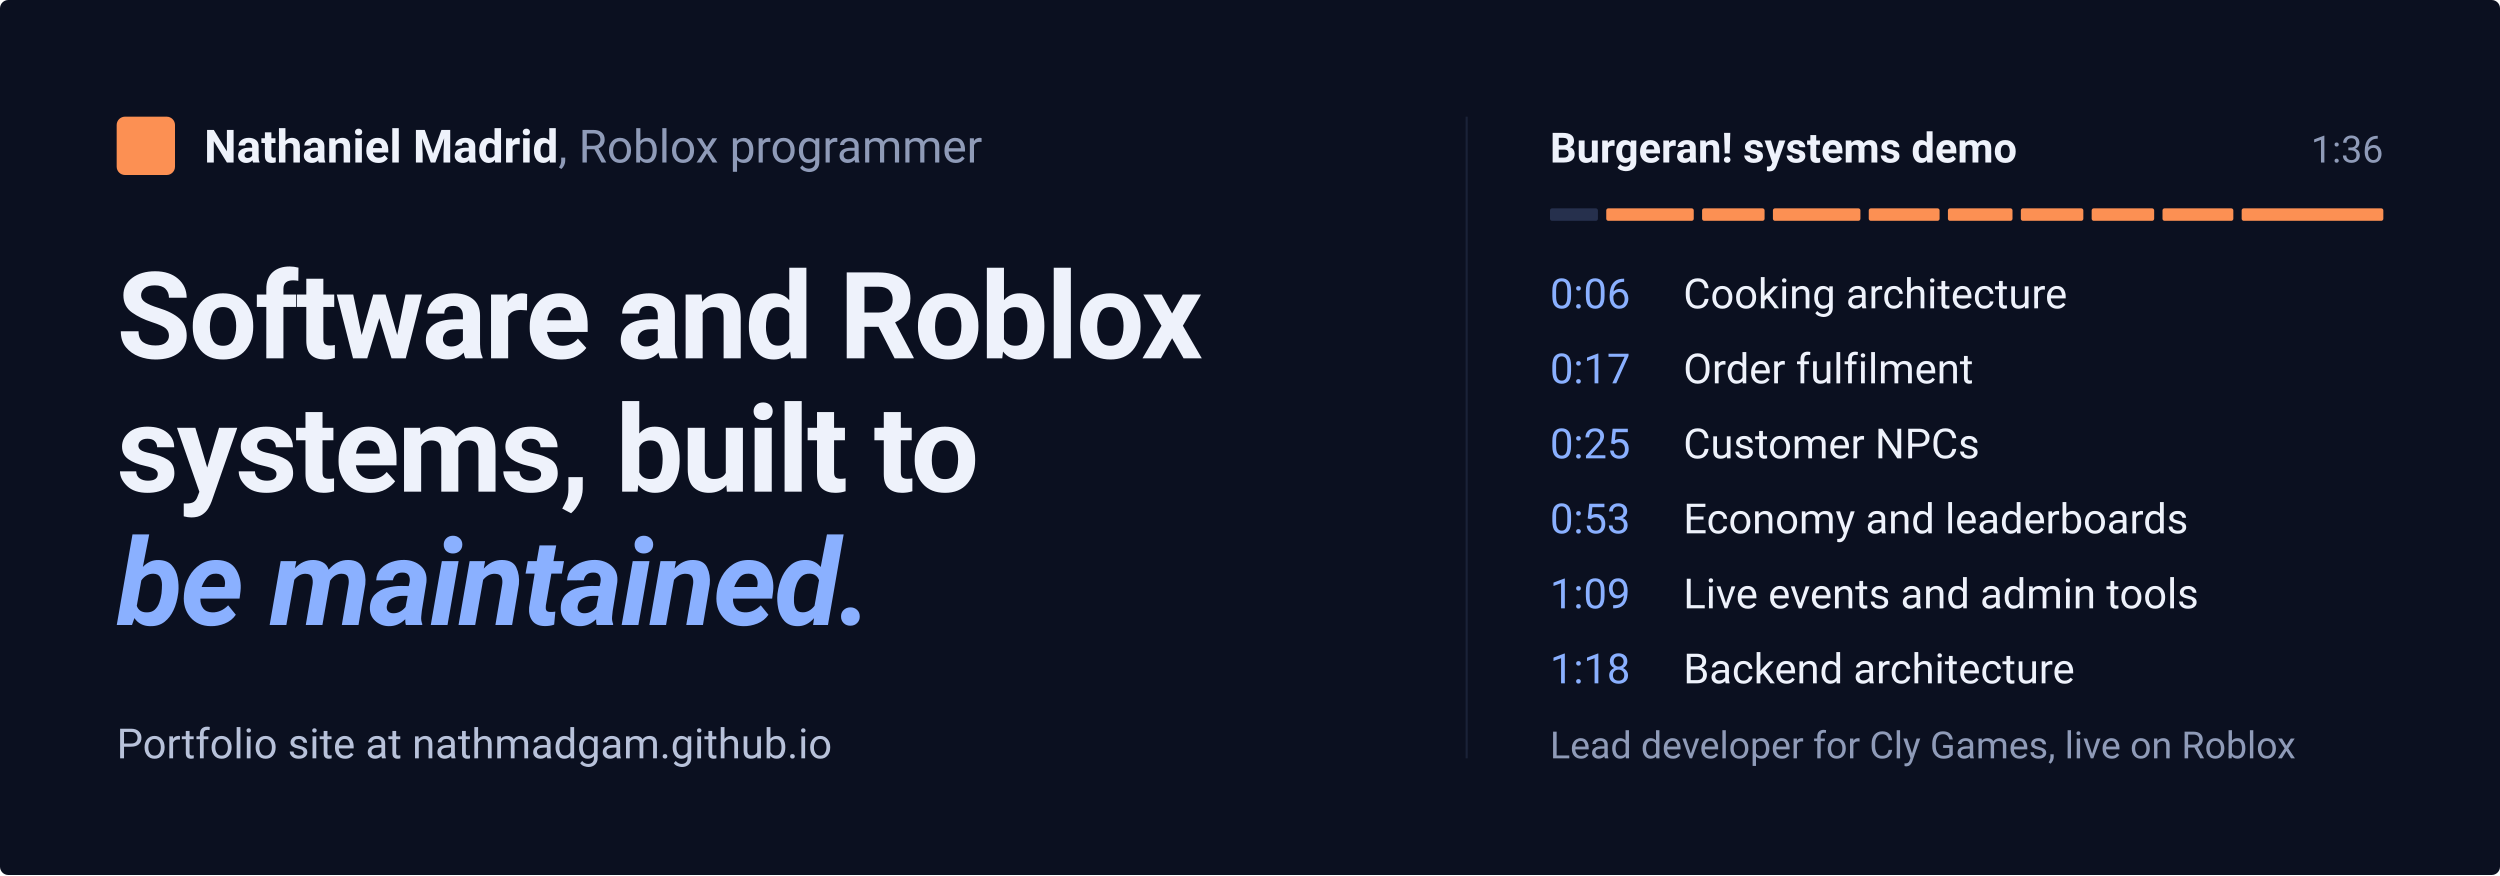
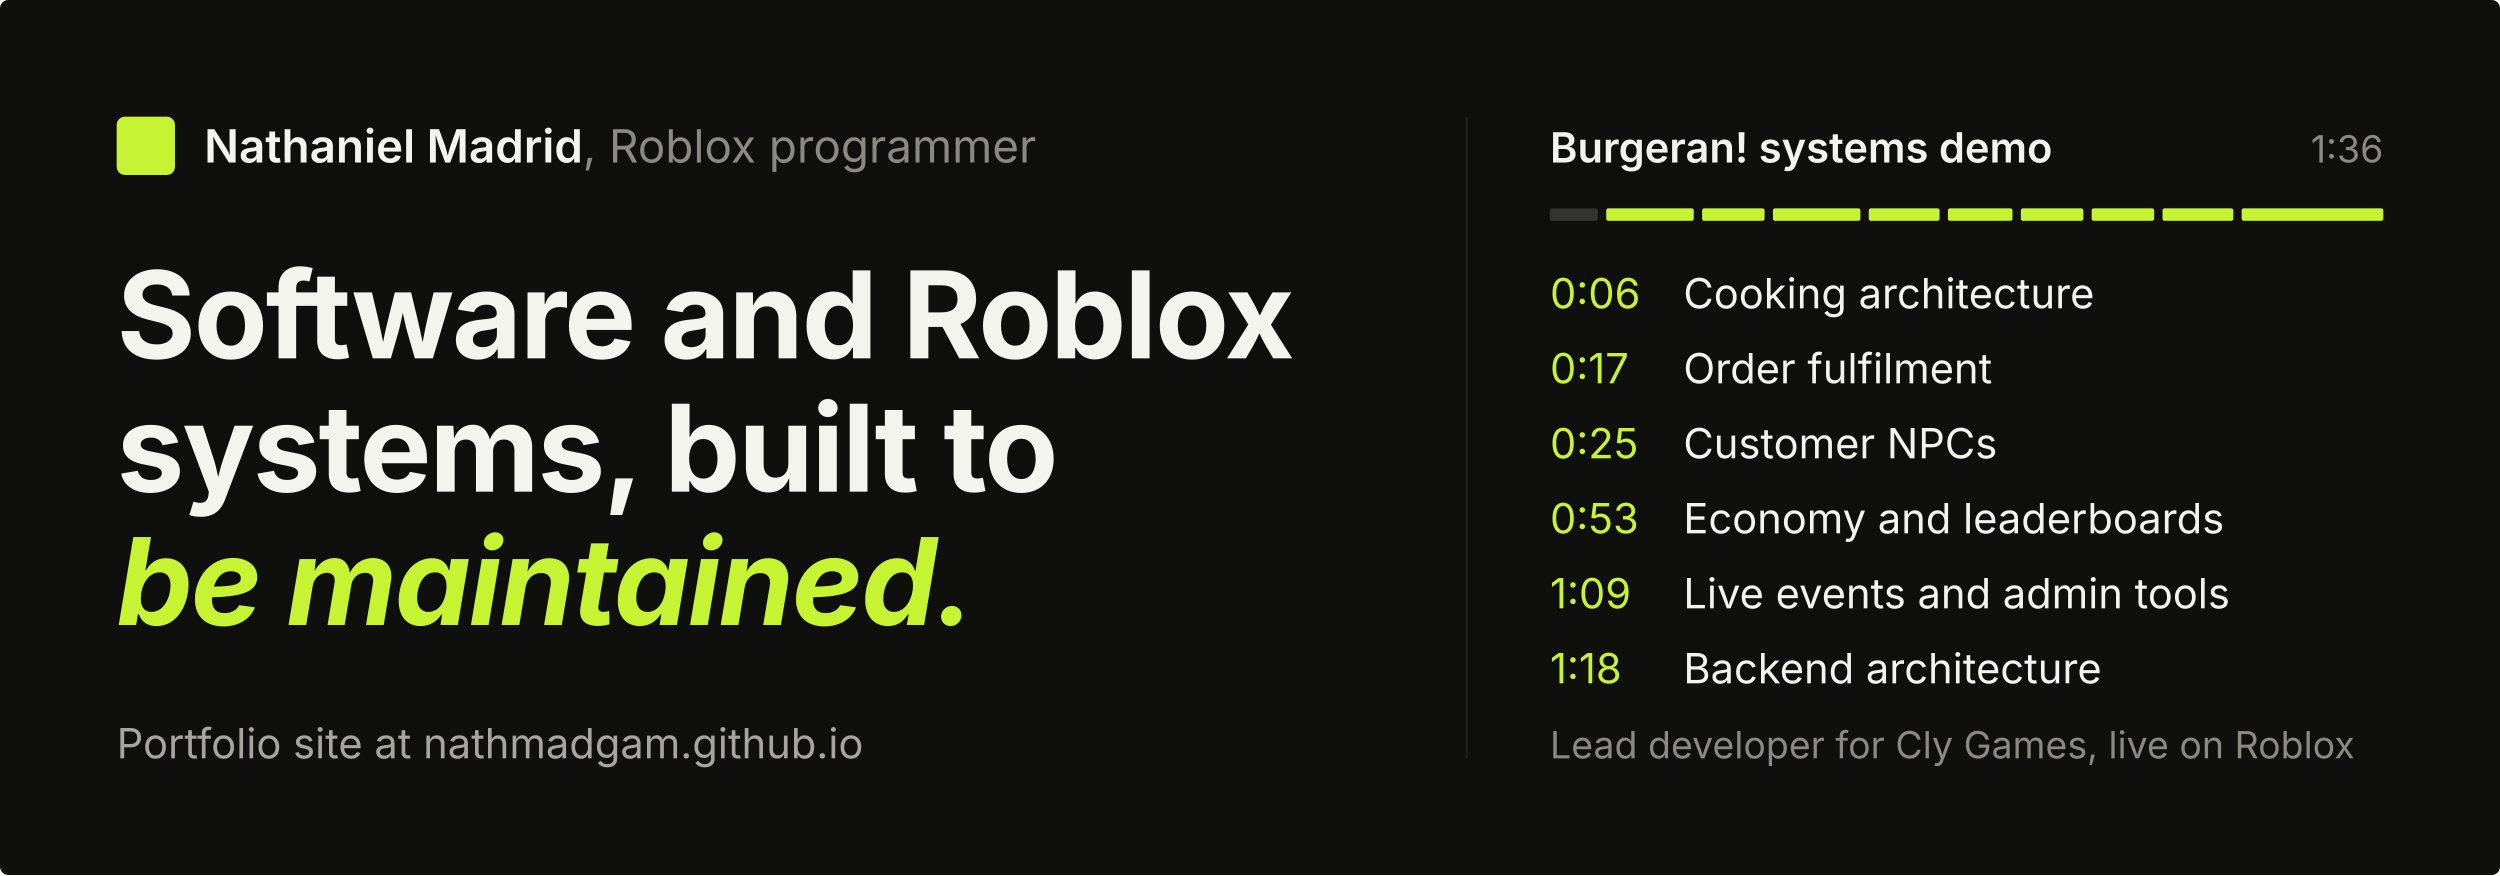
<svg xmlns="http://www.w3.org/2000/svg" width="1200" height="420" viewBox="0 0 1200 420" role="img" aria-labelledby="title desc">
-   <rect width="1200" height="420" rx="4" fill="#0b1020" />
-   <g id="title-block" font-family="'Source Sans 3', 'Source Sans Pro', 'Segoe UI', -apple-system, BlinkMacSystemFont, Roboto, Arial, sans-serif">
-     <rect x="56" y="56" width="28" height="28" rx="4" fill="#fc9053" />
-     <text x="98" y="78" font-size="22" font-weight="600" fill="#eef2fb">Nathaniel Madrid<tspan font-weight="400" fill="#8f9bb8">, Roblox programmer</tspan>
+   <rect width="1200" height="420" rx="4" fill="#0f0f0e" />
+   <g id="title-block" font-family="Overpass, Inter, 'Segoe UI', -apple-system, BlinkMacSystemFont, Roboto, Arial, sans-serif">
+     <rect x="56" y="56" width="28" height="28" rx="4" fill="#c6f432" />
+     <text x="98" y="78" font-size="22" font-weight="600" fill="#f4f4ef">Nathaniel Madrid<tspan font-weight="400" fill="#8a8a82">, Roblox programmer</tspan>
    </text>
-     <text font-size="58" font-weight="700" fill="#eef2fb" letter-spacing="-1">
+     <text font-size="58" font-weight="700" fill="#f4f4ef" letter-spacing="-1">
      <tspan x="56" y="172">Software and Roblox</tspan>
      <tspan x="56" y="236">systems, built to</tspan>
-       <tspan x="56" y="300" font-style="italic" fill="#8ab0ff">be maintained.</tspan>
+       <tspan x="56" y="300" font-style="italic" fill="#c6f432">be maintained.</tspan>
    </text>
-     <text x="56" y="364" font-size="20" fill="#b8c2da">Portfolio site at nathmadgam.github.io</text>
+     <text x="56" y="364" font-size="20" fill="#a6a69e">Portfolio site at nathmadgam.github.io</text>
  </g>
-   <g id="project-proof" transform="translate(744 56)" font-family="'Source Sans 3', 'Source Sans Pro', 'Segoe UI', -apple-system, BlinkMacSystemFont, Roboto, Arial, sans-serif">
-     <line x1="-40" y1="0" x2="-40" y2="308" stroke="#1a2238" stroke-width="1" />
-     <text x="0" y="22" font-size="20" font-weight="600" fill="#eef2fb">Burgeran! systems demo</text>
-     <text x="400" y="22" font-size="18" fill="#8f9bb8" text-anchor="end">1:36</text>
+   <g id="project-proof" transform="translate(744 56)" font-family="Overpass, Inter, 'Segoe UI', -apple-system, BlinkMacSystemFont, Roboto, Arial, sans-serif">
+     <line x1="-40" y1="0" x2="-40" y2="308" stroke="#222220" stroke-width="1" />
+     <text x="0" y="22" font-size="20" font-weight="600" fill="#f4f4ef">Burgeran! systems demo</text>
+     <text x="400" y="22" font-size="18" fill="#8a8a82" text-anchor="end">1:36</text>
    <g transform="translate(0 44)">
-       <rect x="0" width="23" height="6" rx="1" fill="#26304d" />
-       <rect x="27" width="42" height="6" rx="1" fill="#fc9053" />
-       <rect x="73" width="30" height="6" rx="1" fill="#fc9053" />
-       <rect x="107" width="42" height="6" rx="1" fill="#fc9053" />
-       <rect x="153" width="34" height="6" rx="1" fill="#fc9053" />
-       <rect x="191" width="31" height="6" rx="1" fill="#fc9053" />
-       <rect x="226" width="30" height="6" rx="1" fill="#fc9053" />
-       <rect x="260" width="30" height="6" rx="1" fill="#fc9053" />
-       <rect x="294" width="34" height="6" rx="1" fill="#fc9053" />
-       <rect x="332" width="68" height="6" rx="1" fill="#fc9053" />
+       <rect x="0" width="23" height="6" rx="1" fill="#33332f" />
+       <rect x="27" width="42" height="6" rx="1" fill="#c6f432" />
+       <rect x="73" width="30" height="6" rx="1" fill="#c6f432" />
+       <rect x="107" width="42" height="6" rx="1" fill="#c6f432" />
+       <rect x="153" width="34" height="6" rx="1" fill="#c6f432" />
+       <rect x="191" width="31" height="6" rx="1" fill="#c6f432" />
+       <rect x="226" width="30" height="6" rx="1" fill="#c6f432" />
+       <rect x="260" width="30" height="6" rx="1" fill="#c6f432" />
+       <rect x="294" width="34" height="6" rx="1" fill="#c6f432" />
+       <rect x="332" width="68" height="6" rx="1" fill="#c6f432" />
    </g>
    <g font-size="20" transform="translate(0 92)">
      <text y="0">
-         <tspan fill="#8ab0ff">0:06</tspan>
-         <tspan x="64" fill="#eef2fb">Cooking architecture</tspan>
+         <tspan fill="#c6f432">0:06</tspan>
+         <tspan x="64" fill="#f4f4ef">Cooking architecture</tspan>
      </text>
      <text y="36">
-         <tspan fill="#8ab0ff">0:17</tspan>
-         <tspan x="64" fill="#eef2fb">Order fulfilment</tspan>
+         <tspan fill="#c6f432">0:17</tspan>
+         <tspan x="64" fill="#f4f4ef">Order fulfilment</tspan>
      </text>
      <text y="72">
-         <tspan fill="#8ab0ff">0:25</tspan>
-         <tspan x="64" fill="#eef2fb">Customer NPCs</tspan>
+         <tspan fill="#c6f432">0:25</tspan>
+         <tspan x="64" fill="#f4f4ef">Customer NPCs</tspan>
      </text>
      <text y="108">
-         <tspan fill="#8ab0ff">0:53</tspan>
-         <tspan x="64" fill="#eef2fb">Economy and leaderboards</tspan>
+         <tspan fill="#c6f432">0:53</tspan>
+         <tspan x="64" fill="#f4f4ef">Economy and leaderboards</tspan>
      </text>
      <text y="144">
-         <tspan fill="#8ab0ff">1:09</tspan>
-         <tspan x="64" fill="#eef2fb">Live events and admin tools</tspan>
+         <tspan fill="#c6f432">1:09</tspan>
+         <tspan x="64" fill="#f4f4ef">Live events and admin tools</tspan>
      </text>
      <text y="180">
-         <tspan fill="#8ab0ff">1:18</tspan>
-         <tspan x="64" fill="#eef2fb">Backend architecture</tspan>
+         <tspan fill="#c6f432">1:18</tspan>
+         <tspan x="64" fill="#f4f4ef">Backend architecture</tspan>
      </text>
    </g>
-     <text x="0" y="308" font-size="18" fill="#8f9bb8">Lead developer for Cly Games, live on Roblox</text>
+     <text x="0" y="308" font-size="18" fill="#8a8a82">Lead developer for Cly Games, live on Roblox</text>
  </g>
</svg>
